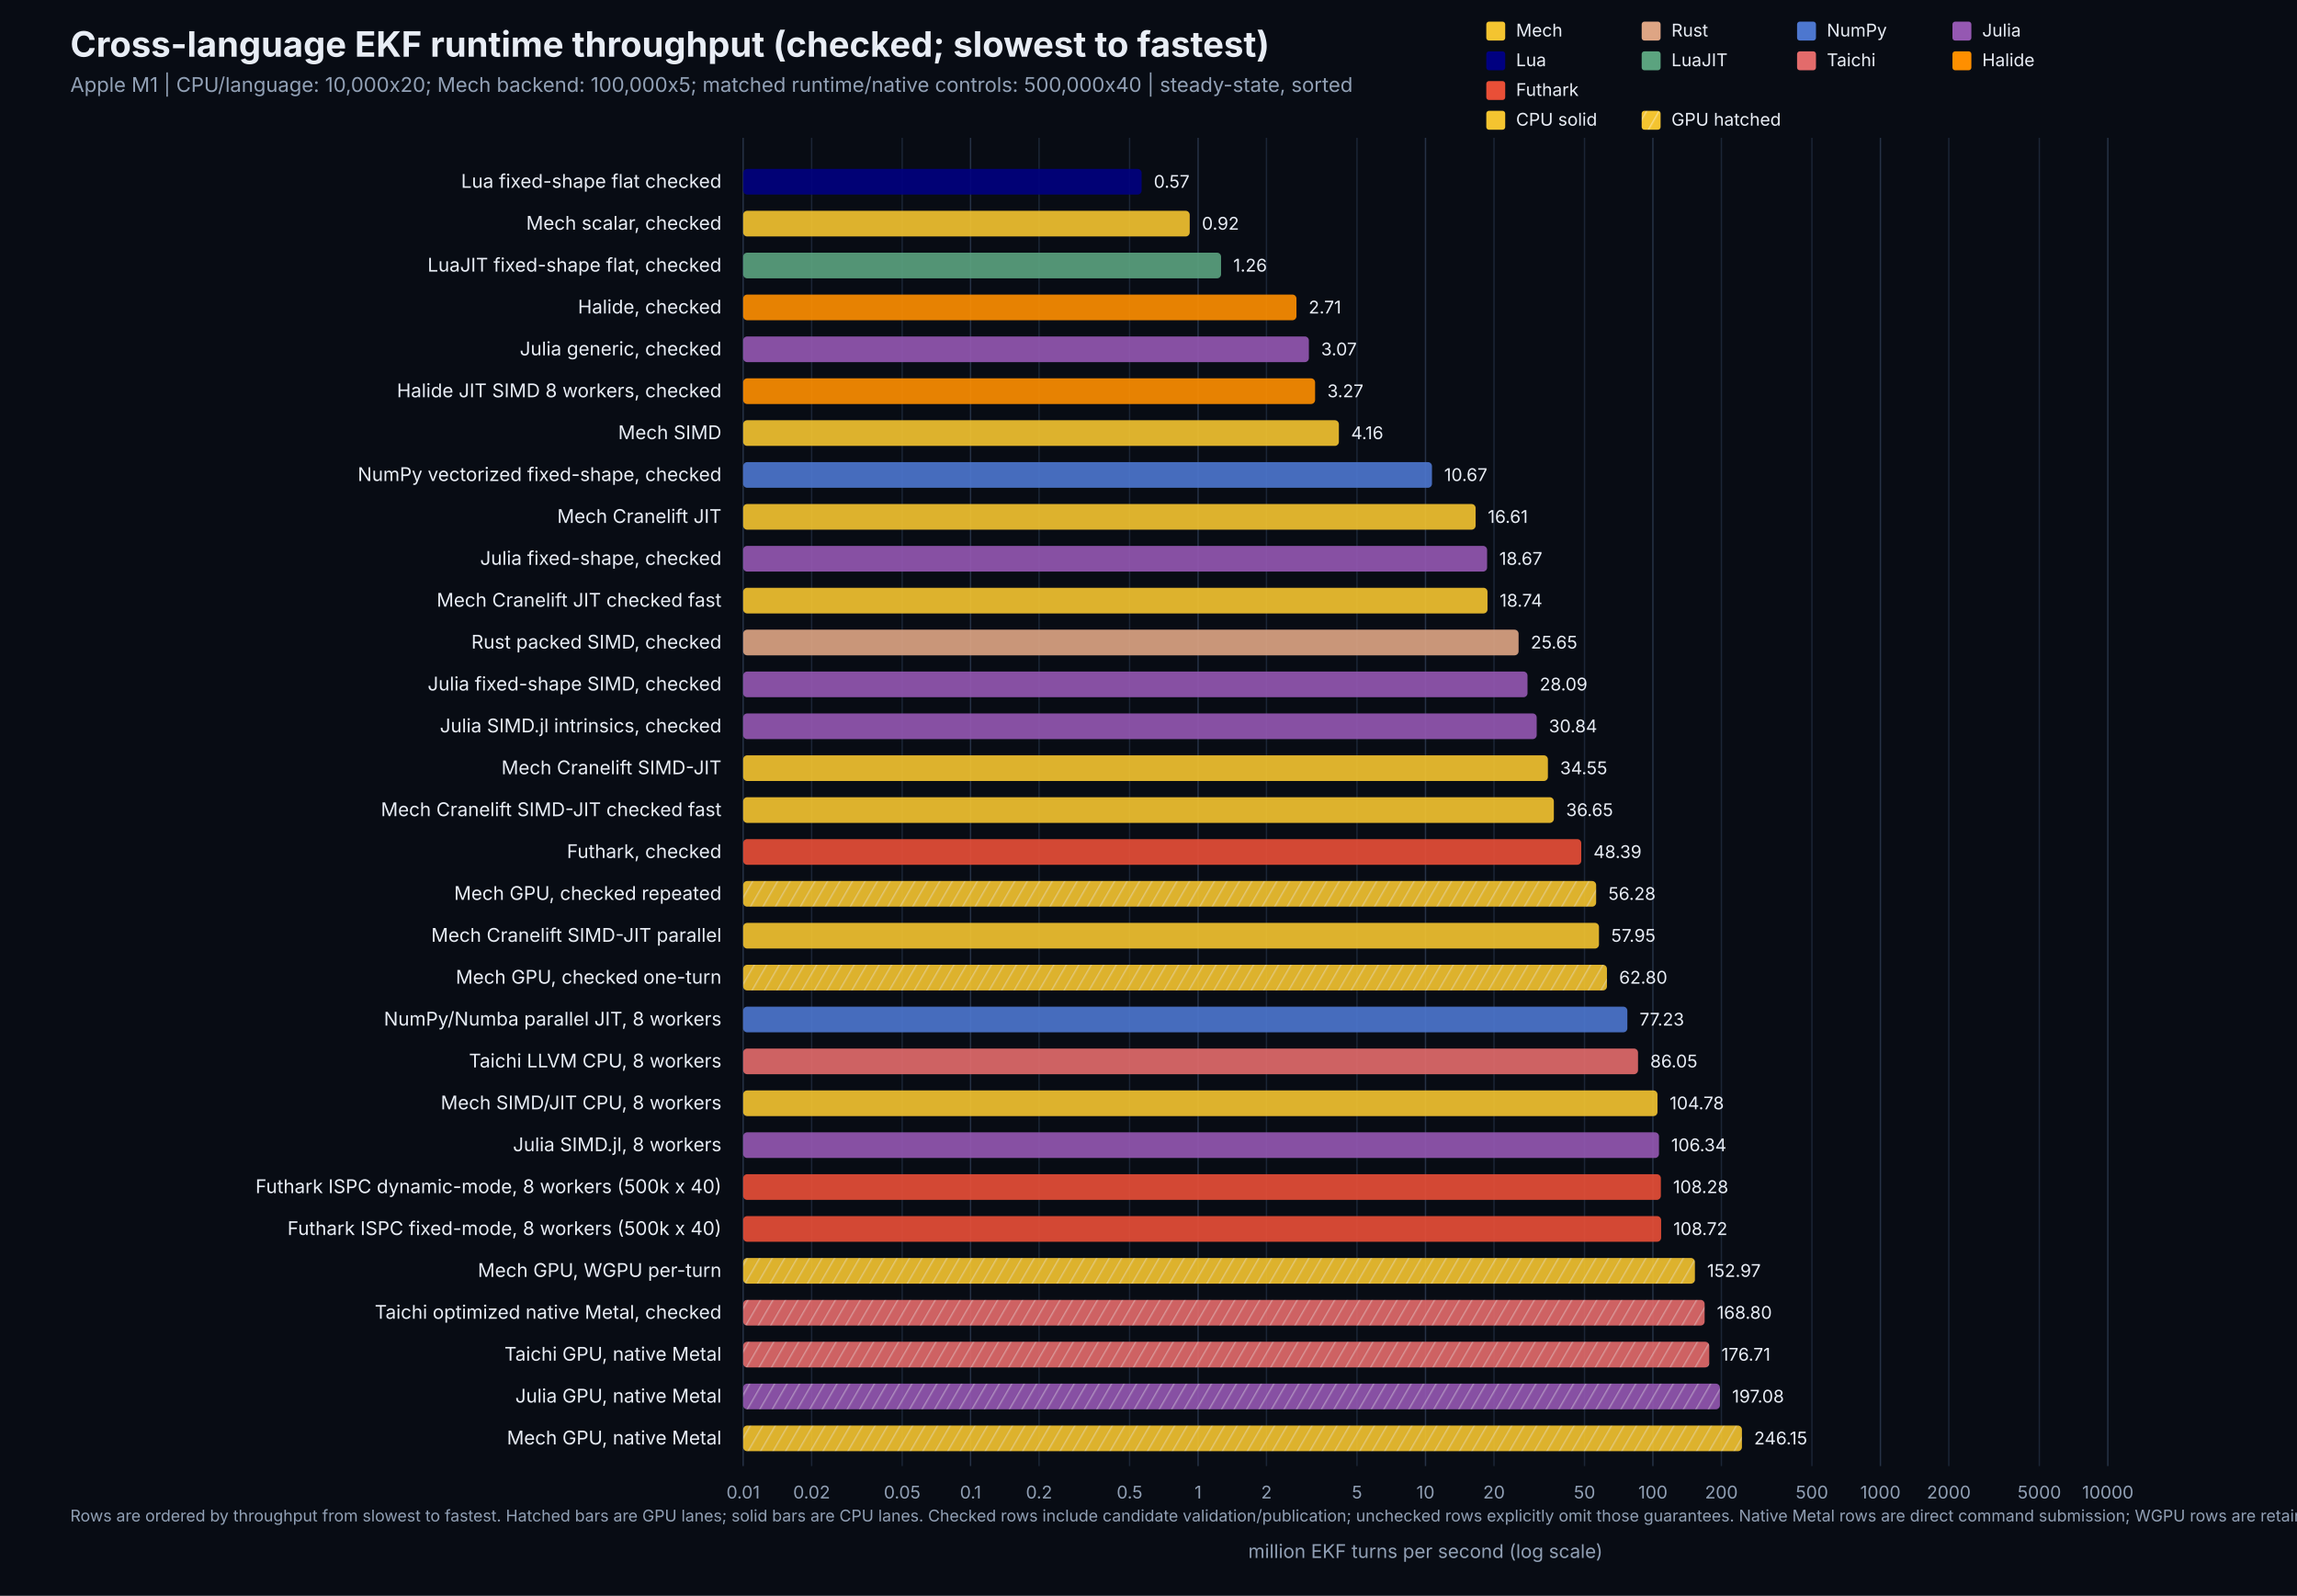
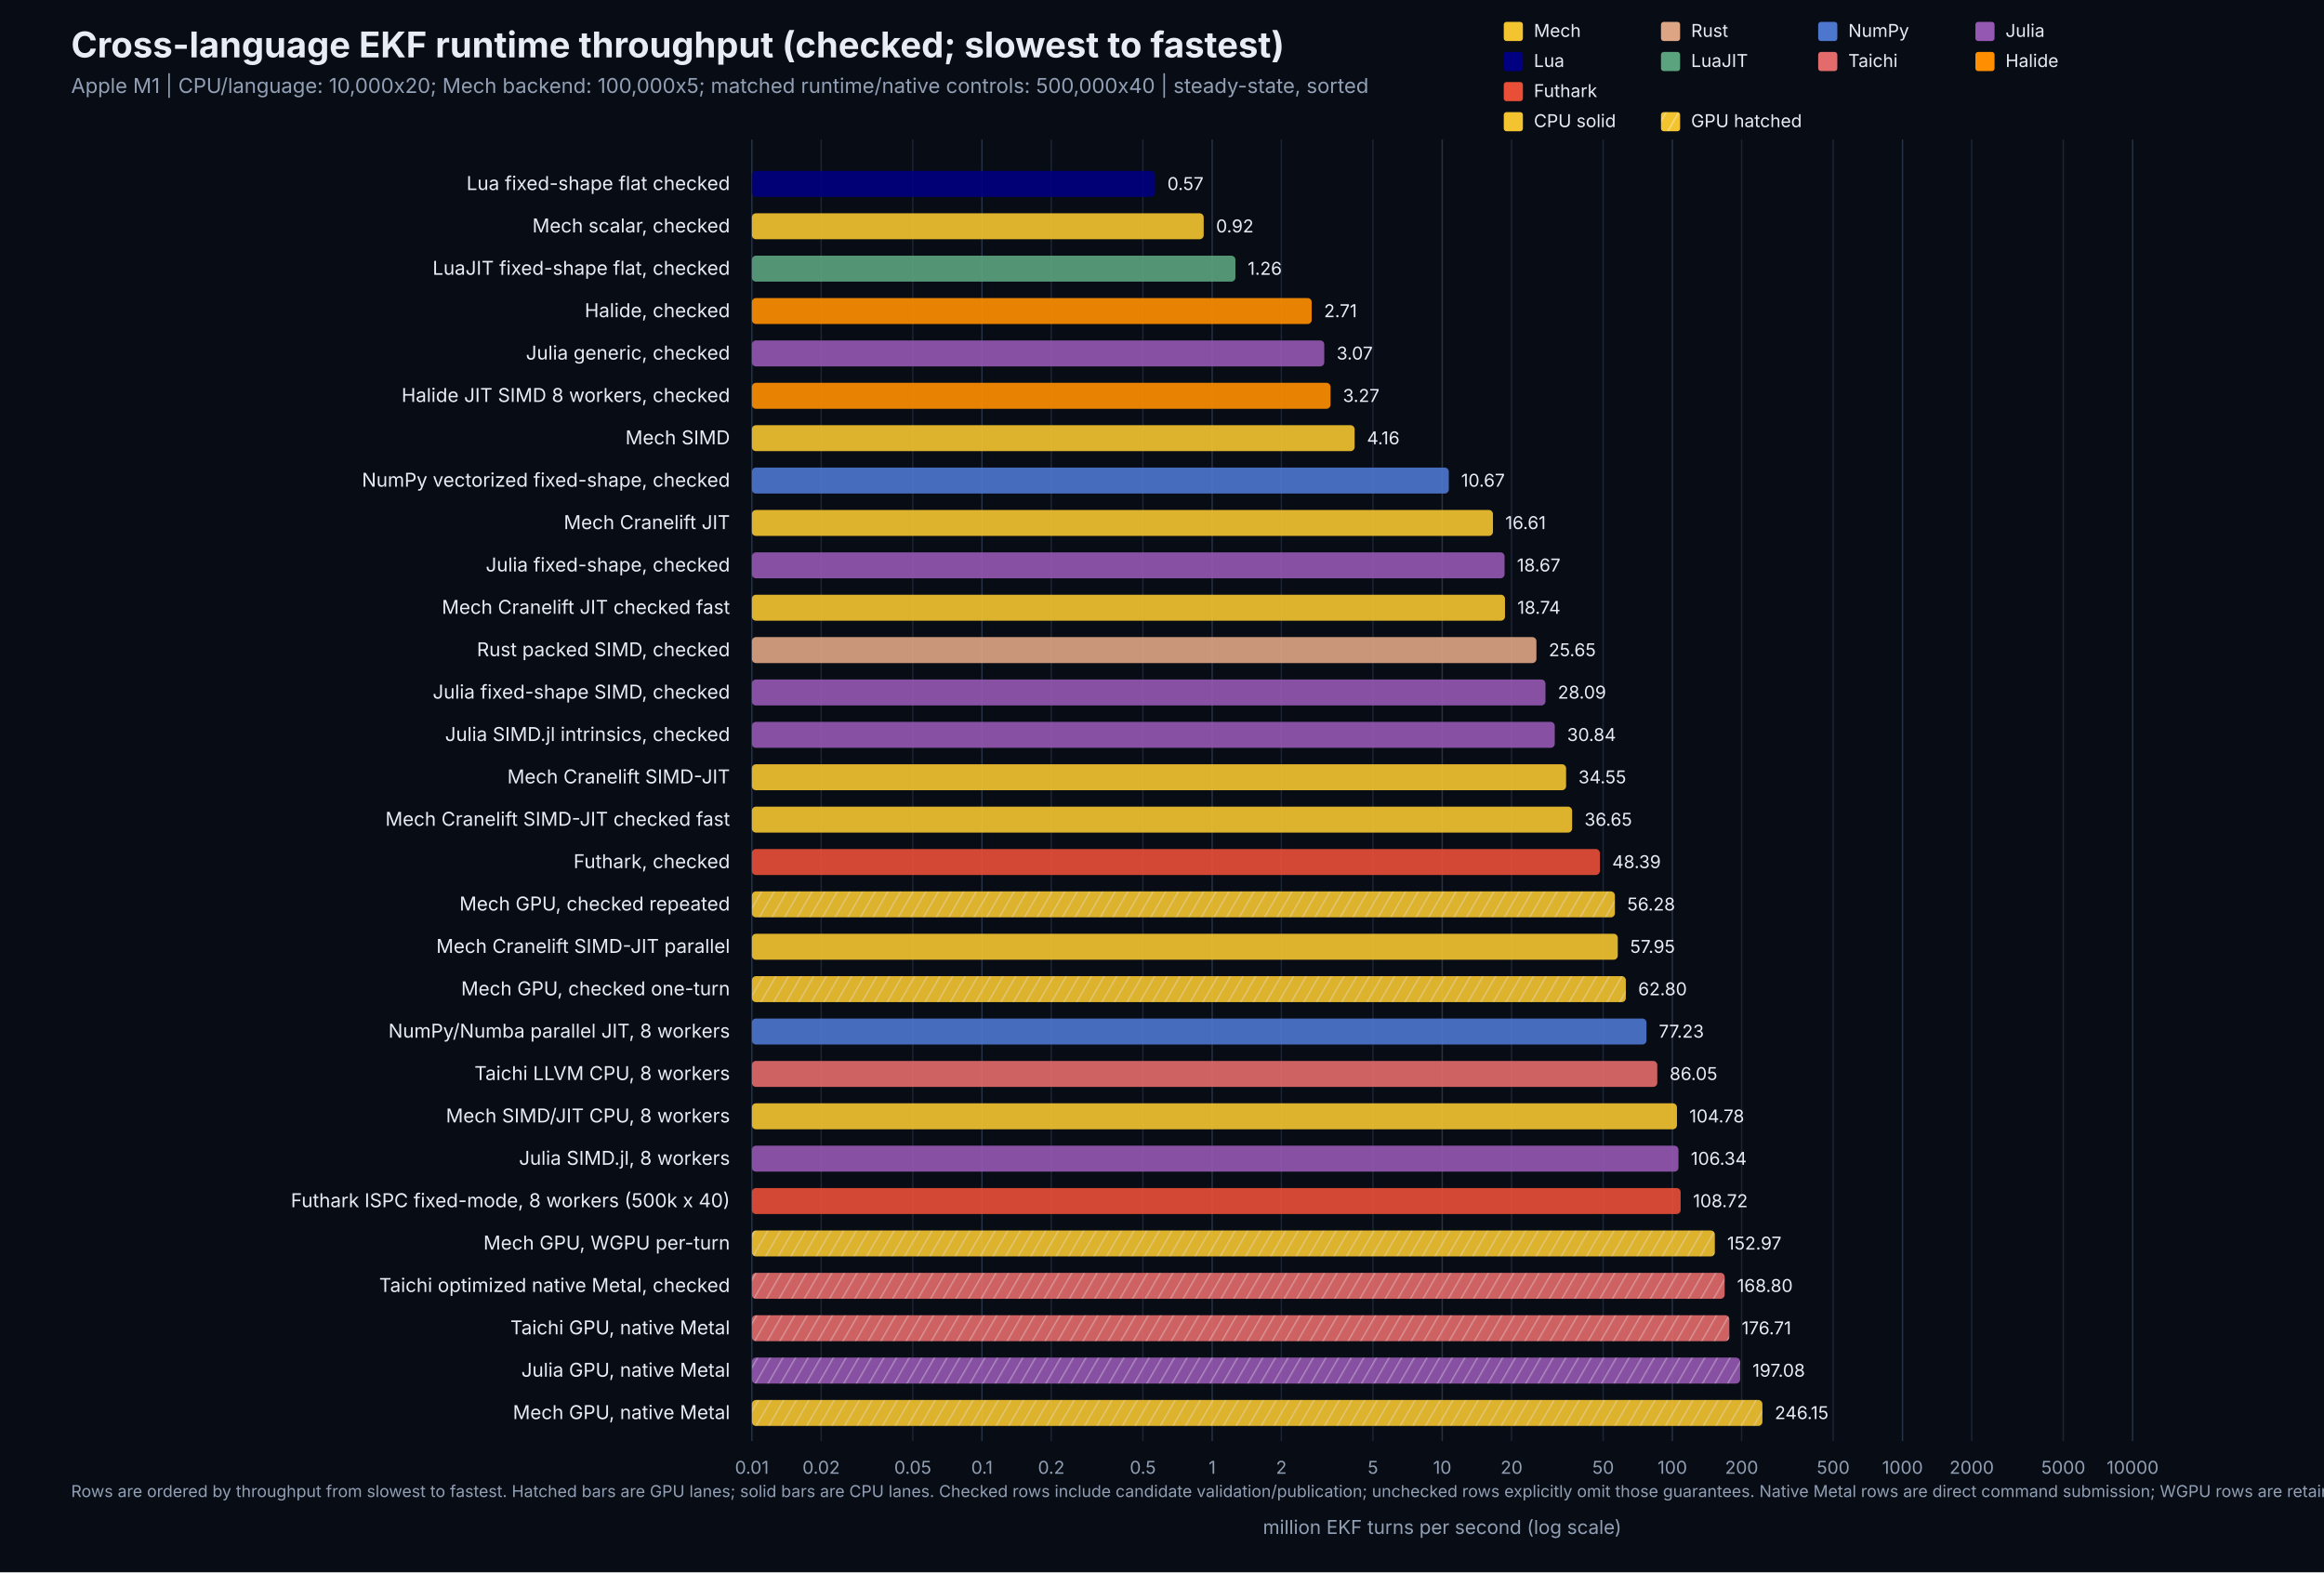
- <svg xmlns="http://www.w3.org/2000/svg" width="1700" height="1181" viewBox="0 0 1700 1181">
+ <svg xmlns="http://www.w3.org/2000/svg" width="1700" height="1150" viewBox="0 0 1700 1150">
  <rect width="100%" height="100%" fill="#080c14" />
  <defs>
    <pattern id="gpu-mech" width="8" height="8" patternUnits="userSpaceOnUse" patternTransform="rotate(30)">
      <rect width="8" height="8" fill="#f4c430" />
      <path d="M0 0V8" stroke="#ffffff" stroke-opacity="0.38" stroke-width="2" />
    </pattern>
    <pattern id="gpu-rust" width="8" height="8" patternUnits="userSpaceOnUse" patternTransform="rotate(30)">
      <rect width="8" height="8" fill="#dea584" />
      <path d="M0 0V8" stroke="#ffffff" stroke-opacity="0.38" stroke-width="2" />
    </pattern>
    <pattern id="gpu-numpy" width="8" height="8" patternUnits="userSpaceOnUse" patternTransform="rotate(30)">
      <rect width="8" height="8" fill="#4d77cf" />
      <path d="M0 0V8" stroke="#ffffff" stroke-opacity="0.38" stroke-width="2" />
    </pattern>
    <pattern id="gpu-julia" width="8" height="8" patternUnits="userSpaceOnUse" patternTransform="rotate(30)">
      <rect width="8" height="8" fill="#9558b2" />
      <path d="M0 0V8" stroke="#ffffff" stroke-opacity="0.38" stroke-width="2" />
    </pattern>
    <pattern id="gpu-lua" width="8" height="8" patternUnits="userSpaceOnUse" patternTransform="rotate(30)">
      <rect width="8" height="8" fill="#000080" />
      <path d="M0 0V8" stroke="#ffffff" stroke-opacity="0.38" stroke-width="2" />
    </pattern>
    <pattern id="gpu-luajit" width="8" height="8" patternUnits="userSpaceOnUse" patternTransform="rotate(30)">
      <rect width="8" height="8" fill="#5ba37f" />
      <path d="M0 0V8" stroke="#ffffff" stroke-opacity="0.38" stroke-width="2" />
    </pattern>
    <pattern id="gpu-taichi" width="8" height="8" patternUnits="userSpaceOnUse" patternTransform="rotate(30)">
      <rect width="8" height="8" fill="#e36b6b" />
      <path d="M0 0V8" stroke="#ffffff" stroke-opacity="0.38" stroke-width="2" />
    </pattern>
    <pattern id="gpu-halide" width="8" height="8" patternUnits="userSpaceOnUse" patternTransform="rotate(30)">
      <rect width="8" height="8" fill="#ff8f00" />
      <path d="M0 0V8" stroke="#ffffff" stroke-opacity="0.38" stroke-width="2" />
    </pattern>
    <pattern id="gpu-futhark" width="8" height="8" patternUnits="userSpaceOnUse" patternTransform="rotate(30)">
      <rect width="8" height="8" fill="#e94f37" />
      <path d="M0 0V8" stroke="#ffffff" stroke-opacity="0.38" stroke-width="2" />
    </pattern>
  </defs>
  <style>text{font-family:-apple-system,BlinkMacSystemFont,"Segoe UI",sans-serif;fill:#e8edf5} .muted{fill:#91a0b5} .grid{stroke:#263246;stroke-width:1} .minor-grid{stroke:#1b2536;stroke-width:1} .axis{fill:#91a0b5;font-size:13px} .label{font-size:14px} .value{font-size:13px;font-variant-numeric:tabular-nums}</style>
  <text x="52" y="42" font-size="26" font-weight="700">Cross-language EKF runtime throughput (checked; slowest to fastest)</text>
  <text x="52" y="68" class="muted" font-size="15">Apple M1 | CPU/language: 10,000x20; Mech backend: 100,000x5; matched runtime/native controls: 500,000x40 | steady-state, sorted</text>
-   <line x1="550.0" y1="102" x2="550.0" y2="1085" class="grid" />
-   <text x="550.0" y="1109" text-anchor="middle" class="axis">0.01</text>
-   <line x1="600.7" y1="102" x2="600.7" y2="1085" class="minor-grid" />
-   <text x="600.7" y="1109" text-anchor="middle" class="axis">0.02</text>
-   <line x1="667.7" y1="102" x2="667.7" y2="1085" class="minor-grid" />
-   <text x="667.7" y="1109" text-anchor="middle" class="axis">0.05</text>
-   <line x1="718.3" y1="102" x2="718.3" y2="1085" class="grid" />
-   <text x="718.3" y="1109" text-anchor="middle" class="axis">0.1</text>
-   <line x1="769.0" y1="102" x2="769.0" y2="1085" class="minor-grid" />
-   <text x="769.0" y="1109" text-anchor="middle" class="axis">0.2</text>
-   <line x1="836.0" y1="102" x2="836.0" y2="1085" class="minor-grid" />
-   <text x="836.0" y="1109" text-anchor="middle" class="axis">0.5</text>
-   <line x1="886.7" y1="102" x2="886.7" y2="1085" class="grid" />
-   <text x="886.7" y="1109" text-anchor="middle" class="axis">1</text>
-   <line x1="937.3" y1="102" x2="937.3" y2="1085" class="minor-grid" />
-   <text x="937.3" y="1109" text-anchor="middle" class="axis">2</text>
-   <line x1="1004.3" y1="102" x2="1004.3" y2="1085" class="minor-grid" />
-   <text x="1004.3" y="1109" text-anchor="middle" class="axis">5</text>
-   <line x1="1055.0" y1="102" x2="1055.0" y2="1085" class="grid" />
-   <text x="1055.0" y="1109" text-anchor="middle" class="axis">10</text>
-   <line x1="1105.7" y1="102" x2="1105.7" y2="1085" class="minor-grid" />
-   <text x="1105.7" y="1109" text-anchor="middle" class="axis">20</text>
-   <line x1="1172.7" y1="102" x2="1172.7" y2="1085" class="minor-grid" />
-   <text x="1172.7" y="1109" text-anchor="middle" class="axis">50</text>
-   <line x1="1223.3" y1="102" x2="1223.3" y2="1085" class="grid" />
-   <text x="1223.3" y="1109" text-anchor="middle" class="axis">100</text>
-   <line x1="1274.0" y1="102" x2="1274.0" y2="1085" class="minor-grid" />
-   <text x="1274.0" y="1109" text-anchor="middle" class="axis">200</text>
-   <line x1="1341.0" y1="102" x2="1341.0" y2="1085" class="minor-grid" />
-   <text x="1341.0" y="1109" text-anchor="middle" class="axis">500</text>
-   <line x1="1391.7" y1="102" x2="1391.7" y2="1085" class="grid" />
-   <text x="1391.7" y="1109" text-anchor="middle" class="axis">1000</text>
-   <line x1="1442.3" y1="102" x2="1442.3" y2="1085" class="minor-grid" />
-   <text x="1442.3" y="1109" text-anchor="middle" class="axis">2000</text>
-   <line x1="1509.3" y1="102" x2="1509.3" y2="1085" class="minor-grid" />
-   <text x="1509.3" y="1109" text-anchor="middle" class="axis">5000</text>
-   <line x1="1560.0" y1="102" x2="1560.0" y2="1085" class="grid" />
-   <text x="1560.0" y="1109" text-anchor="middle" class="axis">10000</text>
-   <text x="1055.0" y="1153" text-anchor="middle" class="muted" font-size="14">million EKF turns per second (log scale)</text>
+   <line x1="550.0" y1="102" x2="550.0" y2="1054" class="grid" />
+   <text x="550.0" y="1078" text-anchor="middle" class="axis">0.01</text>
+   <line x1="600.7" y1="102" x2="600.7" y2="1054" class="minor-grid" />
+   <text x="600.7" y="1078" text-anchor="middle" class="axis">0.02</text>
+   <line x1="667.7" y1="102" x2="667.7" y2="1054" class="minor-grid" />
+   <text x="667.7" y="1078" text-anchor="middle" class="axis">0.05</text>
+   <line x1="718.3" y1="102" x2="718.3" y2="1054" class="grid" />
+   <text x="718.3" y="1078" text-anchor="middle" class="axis">0.1</text>
+   <line x1="769.0" y1="102" x2="769.0" y2="1054" class="minor-grid" />
+   <text x="769.0" y="1078" text-anchor="middle" class="axis">0.2</text>
+   <line x1="836.0" y1="102" x2="836.0" y2="1054" class="minor-grid" />
+   <text x="836.0" y="1078" text-anchor="middle" class="axis">0.5</text>
+   <line x1="886.7" y1="102" x2="886.7" y2="1054" class="grid" />
+   <text x="886.7" y="1078" text-anchor="middle" class="axis">1</text>
+   <line x1="937.3" y1="102" x2="937.3" y2="1054" class="minor-grid" />
+   <text x="937.3" y="1078" text-anchor="middle" class="axis">2</text>
+   <line x1="1004.3" y1="102" x2="1004.3" y2="1054" class="minor-grid" />
+   <text x="1004.3" y="1078" text-anchor="middle" class="axis">5</text>
+   <line x1="1055.0" y1="102" x2="1055.0" y2="1054" class="grid" />
+   <text x="1055.0" y="1078" text-anchor="middle" class="axis">10</text>
+   <line x1="1105.7" y1="102" x2="1105.7" y2="1054" class="minor-grid" />
+   <text x="1105.7" y="1078" text-anchor="middle" class="axis">20</text>
+   <line x1="1172.7" y1="102" x2="1172.7" y2="1054" class="minor-grid" />
+   <text x="1172.7" y="1078" text-anchor="middle" class="axis">50</text>
+   <line x1="1223.3" y1="102" x2="1223.3" y2="1054" class="grid" />
+   <text x="1223.3" y="1078" text-anchor="middle" class="axis">100</text>
+   <line x1="1274.0" y1="102" x2="1274.0" y2="1054" class="minor-grid" />
+   <text x="1274.0" y="1078" text-anchor="middle" class="axis">200</text>
+   <line x1="1341.0" y1="102" x2="1341.0" y2="1054" class="minor-grid" />
+   <text x="1341.0" y="1078" text-anchor="middle" class="axis">500</text>
+   <line x1="1391.7" y1="102" x2="1391.7" y2="1054" class="grid" />
+   <text x="1391.7" y="1078" text-anchor="middle" class="axis">1000</text>
+   <line x1="1442.3" y1="102" x2="1442.3" y2="1054" class="minor-grid" />
+   <text x="1442.3" y="1078" text-anchor="middle" class="axis">2000</text>
+   <line x1="1509.3" y1="102" x2="1509.3" y2="1054" class="minor-grid" />
+   <text x="1509.3" y="1078" text-anchor="middle" class="axis">5000</text>
+   <line x1="1560.0" y1="102" x2="1560.0" y2="1054" class="grid" />
+   <text x="1560.0" y="1078" text-anchor="middle" class="axis">10000</text>
+   <text x="1055.0" y="1122" text-anchor="middle" class="muted" font-size="14">million EKF turns per second (log scale)</text>
  <rect x="1100" y="16" width="14" height="14" rx="2" fill="#f4c430" />
  <text x="1122" y="27" font-size="13">Mech</text>
  <rect x="1215" y="16" width="14" height="14" rx="2" fill="#dea584" />
  <text x="1237" y="27" font-size="13">Rust</text>
  <rect x="1330" y="16" width="14" height="14" rx="2" fill="#4d77cf" />
  <text x="1352" y="27" font-size="13">NumPy</text>
  <rect x="1445" y="16" width="14" height="14" rx="2" fill="#9558b2" />
  <text x="1467" y="27" font-size="13">Julia</text>
  <rect x="1100" y="38" width="14" height="14" rx="2" fill="#000080" />
  <text x="1122" y="49" font-size="13">Lua</text>
  <rect x="1215" y="38" width="14" height="14" rx="2" fill="#5ba37f" />
  <text x="1237" y="49" font-size="13">LuaJIT</text>
  <rect x="1330" y="38" width="14" height="14" rx="2" fill="#e36b6b" />
  <text x="1352" y="49" font-size="13">Taichi</text>
  <rect x="1445" y="38" width="14" height="14" rx="2" fill="#ff8f00" />
  <text x="1467" y="49" font-size="13">Halide</text>
  <rect x="1100" y="60" width="14" height="14" rx="2" fill="#e94f37" />
  <text x="1122" y="71" font-size="13">Futhark</text>
  <rect x="1100" y="82" width="14" height="14" rx="2" fill="#f4c430" />
  <text x="1122" y="93" font-size="13">CPU solid</text>
  <rect x="1215" y="82" width="14" height="14" rx="2" fill="url(#gpu-mech)" />
  <text x="1237" y="93" font-size="13">GPU hatched</text>
  <text x="534" y="139" text-anchor="end" class="label">Lua fixed-shape flat checked</text>
  <rect x="550" y="125" width="294.9" height="19" rx="3" fill="#000080" opacity="0.9" />
  <text x="853.9" y="139" class="value">0.57</text>
  <text x="534" y="170" text-anchor="end" class="label">Mech scalar, checked</text>
  <rect x="550" y="156" width="330.5" height="19" rx="3" fill="#f4c430" opacity="0.9" />
  <text x="889.5" y="170" class="value">0.92</text>
  <text x="534" y="201" text-anchor="end" class="label">LuaJIT fixed-shape flat, checked</text>
  <rect x="550" y="187" width="353.7" height="19" rx="3" fill="#5ba37f" opacity="0.9" />
  <text x="912.7" y="201" class="value">1.26</text>
  <text x="534" y="232" text-anchor="end" class="label">Halide, checked</text>
  <rect x="550" y="218" width="409.5" height="19" rx="3" fill="#ff8f00" opacity="0.9" />
  <text x="968.5" y="232" class="value">2.71</text>
  <text x="534" y="263" text-anchor="end" class="label">Julia generic, checked</text>
  <rect x="550" y="249" width="418.7" height="19" rx="3" fill="#9558b2" opacity="0.9" />
  <text x="977.7" y="263" class="value">3.07</text>
  <text x="534" y="294" text-anchor="end" class="label">Halide JIT SIMD 8 workers, checked</text>
  <rect x="550" y="280" width="423.3" height="19" rx="3" fill="#ff8f00" opacity="0.9" />
  <text x="982.3" y="294" class="value">3.27</text>
  <text x="534" y="325" text-anchor="end" class="label">Mech SIMD</text>
  <rect x="550" y="311" width="440.9" height="19" rx="3" fill="#f4c430" opacity="0.9" />
  <text x="999.9" y="325" class="value">4.16</text>
  <text x="534" y="356" text-anchor="end" class="label">NumPy vectorized fixed-shape, checked</text>
  <rect x="550" y="342" width="509.8" height="19" rx="3" fill="#4d77cf" opacity="0.9" />
  <text x="1068.8" y="356" class="value">10.67</text>
  <text x="534" y="387" text-anchor="end" class="label">Mech Cranelift JIT</text>
  <rect x="550" y="373" width="542.1" height="19" rx="3" fill="#f4c430" opacity="0.9" />
  <text x="1101.1" y="387" class="value">16.61</text>
  <text x="534" y="418" text-anchor="end" class="label">Julia fixed-shape, checked</text>
  <rect x="550" y="404" width="550.6" height="19" rx="3" fill="#9558b2" opacity="0.9" />
  <text x="1109.6" y="418" class="value">18.67</text>
  <text x="534" y="449" text-anchor="end" class="label">Mech Cranelift JIT checked fast</text>
  <rect x="550" y="435" width="550.9" height="19" rx="3" fill="#f4c430" opacity="0.9" />
  <text x="1109.9" y="449" class="value">18.74</text>
  <text x="534" y="480" text-anchor="end" class="label">Rust packed SIMD, checked</text>
  <rect x="550" y="466" width="573.9" height="19" rx="3" fill="#dea584" opacity="0.9" />
  <text x="1132.9" y="480" class="value">25.65</text>
  <text x="534" y="511" text-anchor="end" class="label">Julia fixed-shape SIMD, checked</text>
  <rect x="550" y="497" width="580.5" height="19" rx="3" fill="#9558b2" opacity="0.9" />
  <text x="1139.5" y="511" class="value">28.09</text>
  <text x="534" y="542" text-anchor="end" class="label">Julia SIMD.jl intrinsics, checked</text>
  <rect x="550" y="528" width="587.3" height="19" rx="3" fill="#9558b2" opacity="0.9" />
  <text x="1146.3" y="542" class="value">30.84</text>
  <text x="534" y="573" text-anchor="end" class="label">Mech Cranelift SIMD-JIT</text>
  <rect x="550" y="559" width="595.6" height="19" rx="3" fill="#f4c430" opacity="0.9" />
  <text x="1154.6" y="573" class="value">34.55</text>
  <text x="534" y="604" text-anchor="end" class="label">Mech Cranelift SIMD-JIT checked fast</text>
  <rect x="550" y="590" width="600.0" height="19" rx="3" fill="#f4c430" opacity="0.9" />
  <text x="1159.0" y="604" class="value">36.65</text>
  <text x="534" y="635" text-anchor="end" class="label">Futhark, checked</text>
  <rect x="550" y="621" width="620.3" height="19" rx="3" fill="#e94f37" opacity="0.9" />
  <text x="1179.3" y="635" class="value">48.39</text>
  <text x="534" y="666" text-anchor="end" class="label">Mech GPU, checked repeated</text>
  <rect x="550" y="652" width="631.3" height="19" rx="3" fill="url(#gpu-mech)" opacity="0.9" />
  <text x="1190.3" y="666" class="value">56.28</text>
  <text x="534" y="697" text-anchor="end" class="label">Mech Cranelift SIMD-JIT parallel</text>
  <rect x="550" y="683" width="633.4" height="19" rx="3" fill="#f4c430" opacity="0.9" />
  <text x="1192.4" y="697" class="value">57.95</text>
  <text x="534" y="728" text-anchor="end" class="label">Mech GPU, checked one-turn</text>
  <rect x="550" y="714" width="639.3" height="19" rx="3" fill="url(#gpu-mech)" opacity="0.9" />
  <text x="1198.3" y="728" class="value">62.80</text>
  <text x="534" y="759" text-anchor="end" class="label">NumPy/Numba parallel JIT, 8 workers</text>
  <rect x="550" y="745" width="654.4" height="19" rx="3" fill="#4d77cf" opacity="0.9" />
  <text x="1213.4" y="759" class="value">77.23</text>
  <text x="534" y="790" text-anchor="end" class="label">Taichi LLVM CPU, 8 workers</text>
  <rect x="550" y="776" width="662.3" height="19" rx="3" fill="#e36b6b" opacity="0.9" />
  <text x="1221.3" y="790" class="value">86.05</text>
  <text x="534" y="821" text-anchor="end" class="label">Mech SIMD/JIT CPU, 8 workers</text>
  <rect x="550" y="807" width="676.7" height="19" rx="3" fill="#f4c430" opacity="0.9" />
  <text x="1235.7" y="821" class="value">104.78</text>
  <text x="534" y="852" text-anchor="end" class="label">Julia SIMD.jl, 8 workers</text>
  <rect x="550" y="838" width="677.8" height="19" rx="3" fill="#9558b2" opacity="0.9" />
  <text x="1236.8" y="852" class="value">106.34</text>
-   <text x="534" y="883" text-anchor="end" class="label">Futhark ISPC dynamic-mode, 8 workers (500k x 40)</text>
-   <rect x="550" y="869" width="679.2" height="19" rx="3" fill="#e94f37" opacity="0.9" />
-   <text x="1238.2" y="883" class="value">108.28</text>
-   <text x="534" y="914" text-anchor="end" class="label">Futhark ISPC fixed-mode, 8 workers (500k x 40)</text>
-   <rect x="550" y="900" width="679.4" height="19" rx="3" fill="#e94f37" opacity="0.9" />
-   <text x="1238.4" y="914" class="value">108.72</text>
-   <text x="534" y="945" text-anchor="end" class="label">Mech GPU, WGPU per-turn</text>
-   <rect x="550" y="931" width="704.4" height="19" rx="3" fill="url(#gpu-mech)" opacity="0.9" />
-   <text x="1263.4" y="945" class="value">152.97</text>
-   <text x="534" y="976" text-anchor="end" class="label">Taichi optimized native Metal, checked</text>
-   <rect x="550" y="962" width="711.6" height="19" rx="3" fill="url(#gpu-taichi)" opacity="0.9" />
-   <text x="1270.6" y="976" class="value">168.80</text>
-   <text x="534" y="1007" text-anchor="end" class="label">Taichi GPU, native Metal</text>
-   <rect x="550" y="993" width="715.0" height="19" rx="3" fill="url(#gpu-taichi)" opacity="0.9" />
-   <text x="1274.0" y="1007" class="value">176.71</text>
-   <text x="534" y="1038" text-anchor="end" class="label">Julia GPU, native Metal</text>
-   <rect x="550" y="1024" width="722.9" height="19" rx="3" fill="url(#gpu-julia)" opacity="0.9" />
-   <text x="1281.9" y="1038" class="value">197.08</text>
-   <text x="534" y="1069" text-anchor="end" class="label">Mech GPU, native Metal</text>
-   <rect x="550" y="1055" width="739.2" height="19" rx="3" fill="url(#gpu-mech)" opacity="0.9" />
-   <text x="1298.2" y="1069" class="value">246.15</text>
-   <text x="52" y="1126" class="muted" font-size="12">Rows are ordered by throughput from slowest to fastest. Hatched bars are GPU lanes; solid bars are CPU lanes. Checked rows include candidate validation/publication; unchecked rows explicitly omit those guarantees. Native Metal rows are direct command submission; WGPU rows are retained as a portable transport control. Compilation, allocation, warmup, and final readback are excluded from the timed region.</text>
+   <text x="534" y="883" text-anchor="end" class="label">Futhark ISPC fixed-mode, 8 workers (500k x 40)</text>
+   <rect x="550" y="869" width="679.4" height="19" rx="3" fill="#e94f37" opacity="0.9" />
+   <text x="1238.4" y="883" class="value">108.72</text>
+   <text x="534" y="914" text-anchor="end" class="label">Mech GPU, WGPU per-turn</text>
+   <rect x="550" y="900" width="704.4" height="19" rx="3" fill="url(#gpu-mech)" opacity="0.9" />
+   <text x="1263.4" y="914" class="value">152.97</text>
+   <text x="534" y="945" text-anchor="end" class="label">Taichi optimized native Metal, checked</text>
+   <rect x="550" y="931" width="711.6" height="19" rx="3" fill="url(#gpu-taichi)" opacity="0.9" />
+   <text x="1270.6" y="945" class="value">168.80</text>
+   <text x="534" y="976" text-anchor="end" class="label">Taichi GPU, native Metal</text>
+   <rect x="550" y="962" width="715.0" height="19" rx="3" fill="url(#gpu-taichi)" opacity="0.9" />
+   <text x="1274.0" y="976" class="value">176.71</text>
+   <text x="534" y="1007" text-anchor="end" class="label">Julia GPU, native Metal</text>
+   <rect x="550" y="993" width="722.9" height="19" rx="3" fill="url(#gpu-julia)" opacity="0.9" />
+   <text x="1281.9" y="1007" class="value">197.08</text>
+   <text x="534" y="1038" text-anchor="end" class="label">Mech GPU, native Metal</text>
+   <rect x="550" y="1024" width="739.2" height="19" rx="3" fill="url(#gpu-mech)" opacity="0.9" />
+   <text x="1298.2" y="1038" class="value">246.15</text>
+   <text x="52" y="1095" class="muted" font-size="12">Rows are ordered by throughput from slowest to fastest. Hatched bars are GPU lanes; solid bars are CPU lanes. Checked rows include candidate validation/publication; unchecked rows explicitly omit those guarantees. Native Metal rows are direct command submission; WGPU rows are retained as a portable transport control. Compilation, allocation, warmup, and final readback are excluded from the timed region.</text>
</svg>
